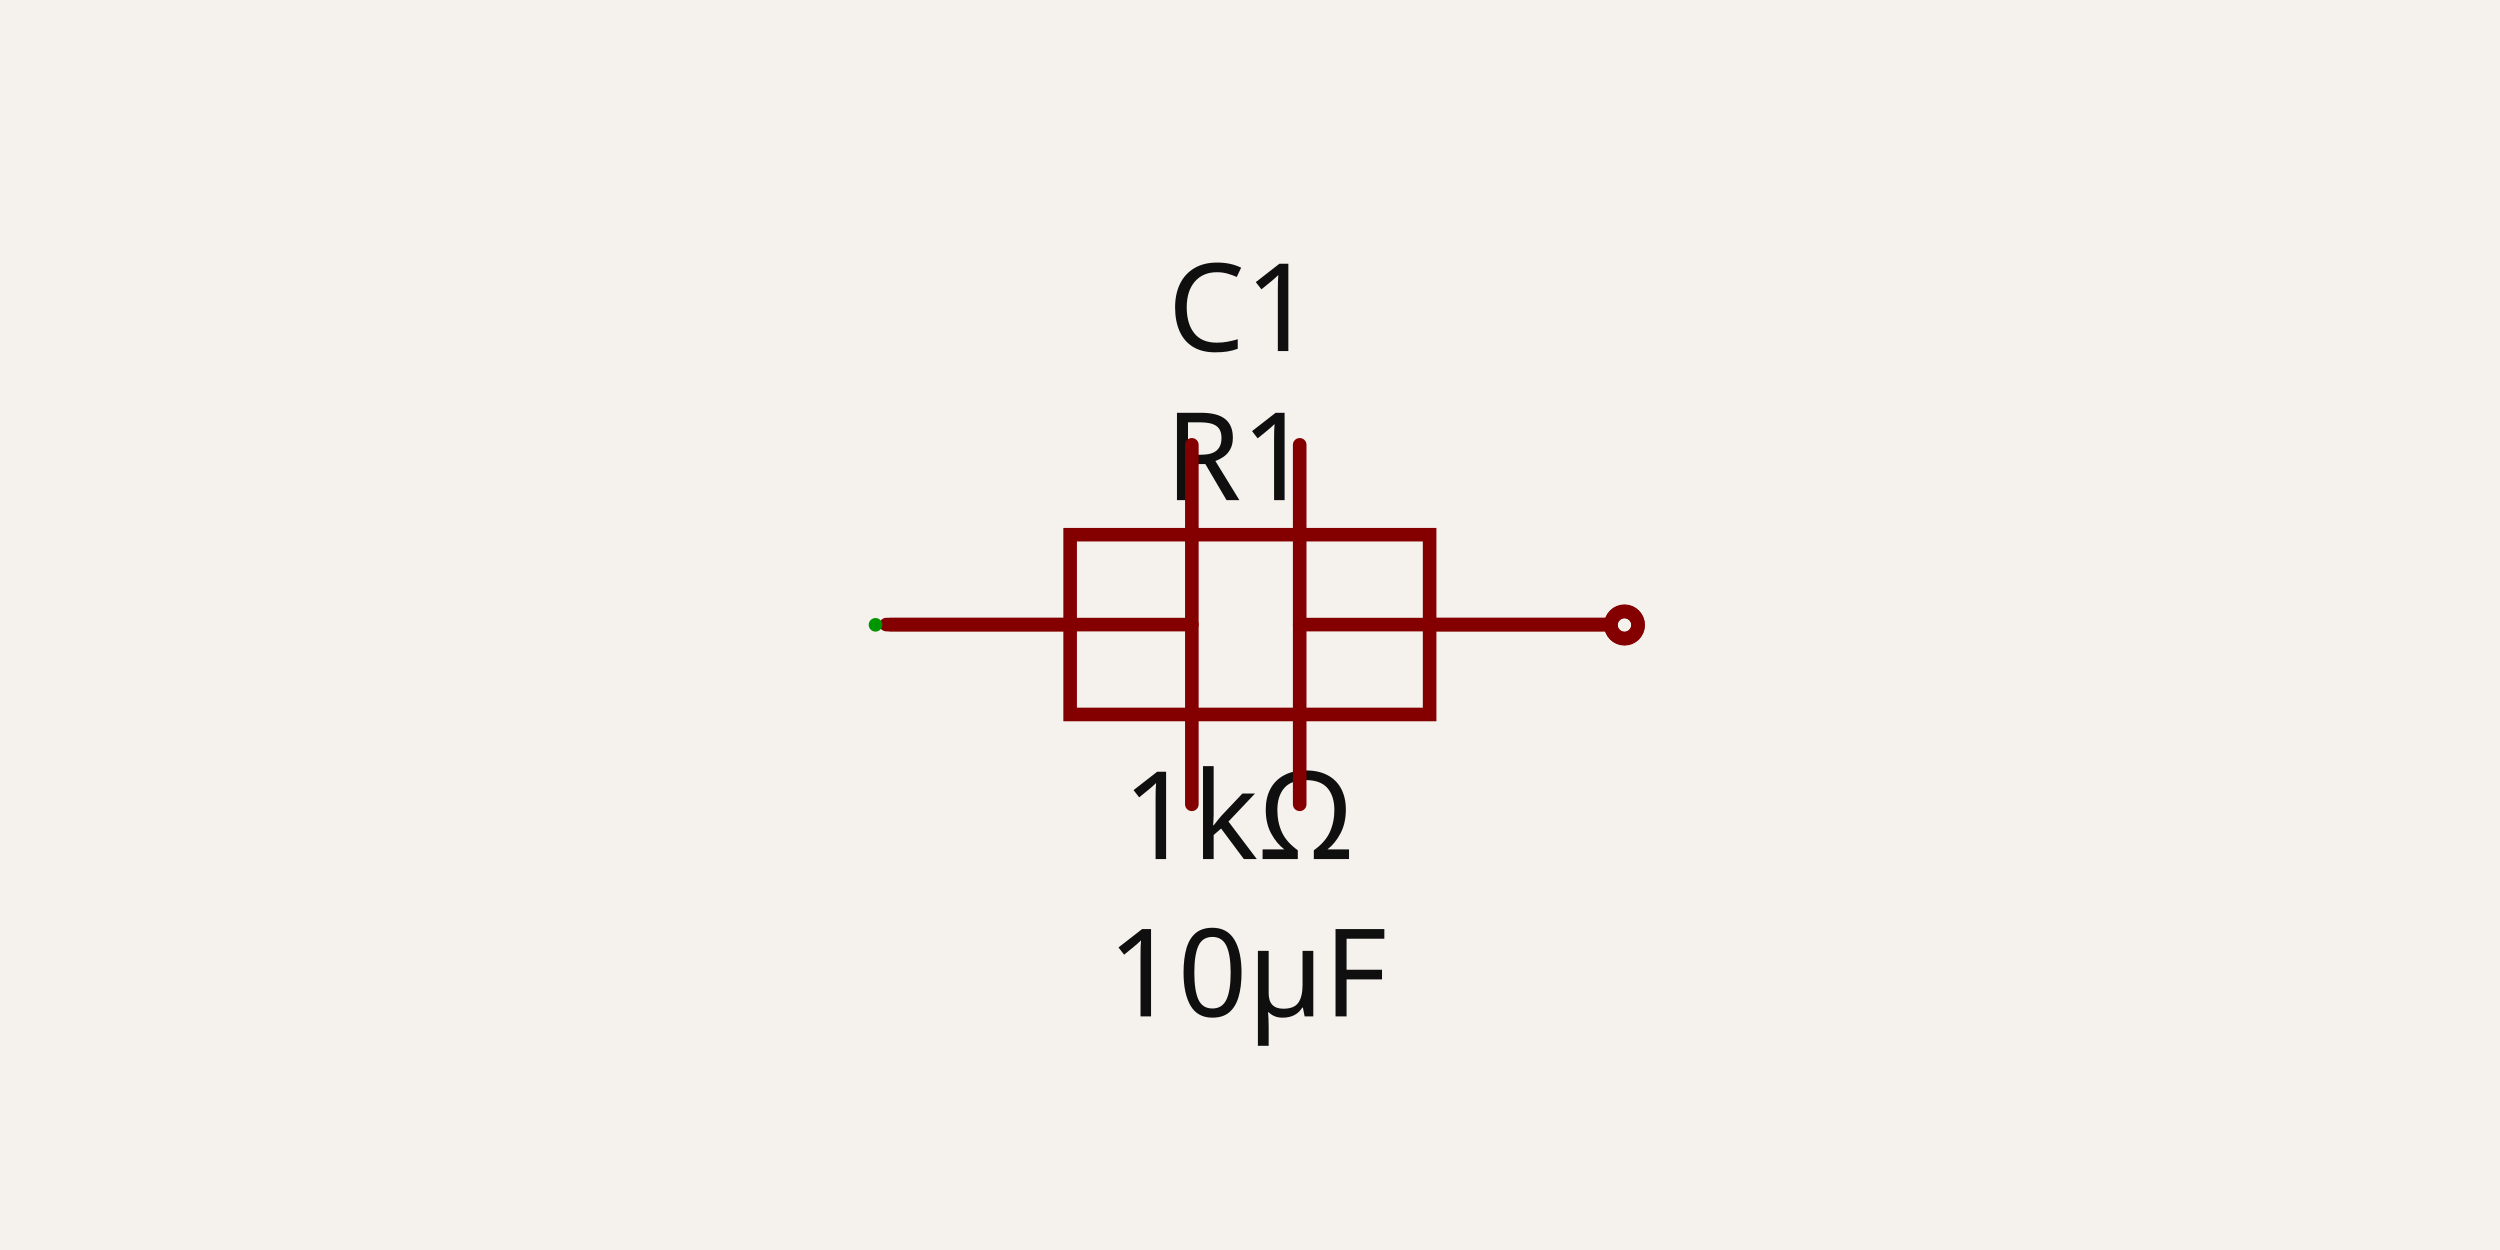
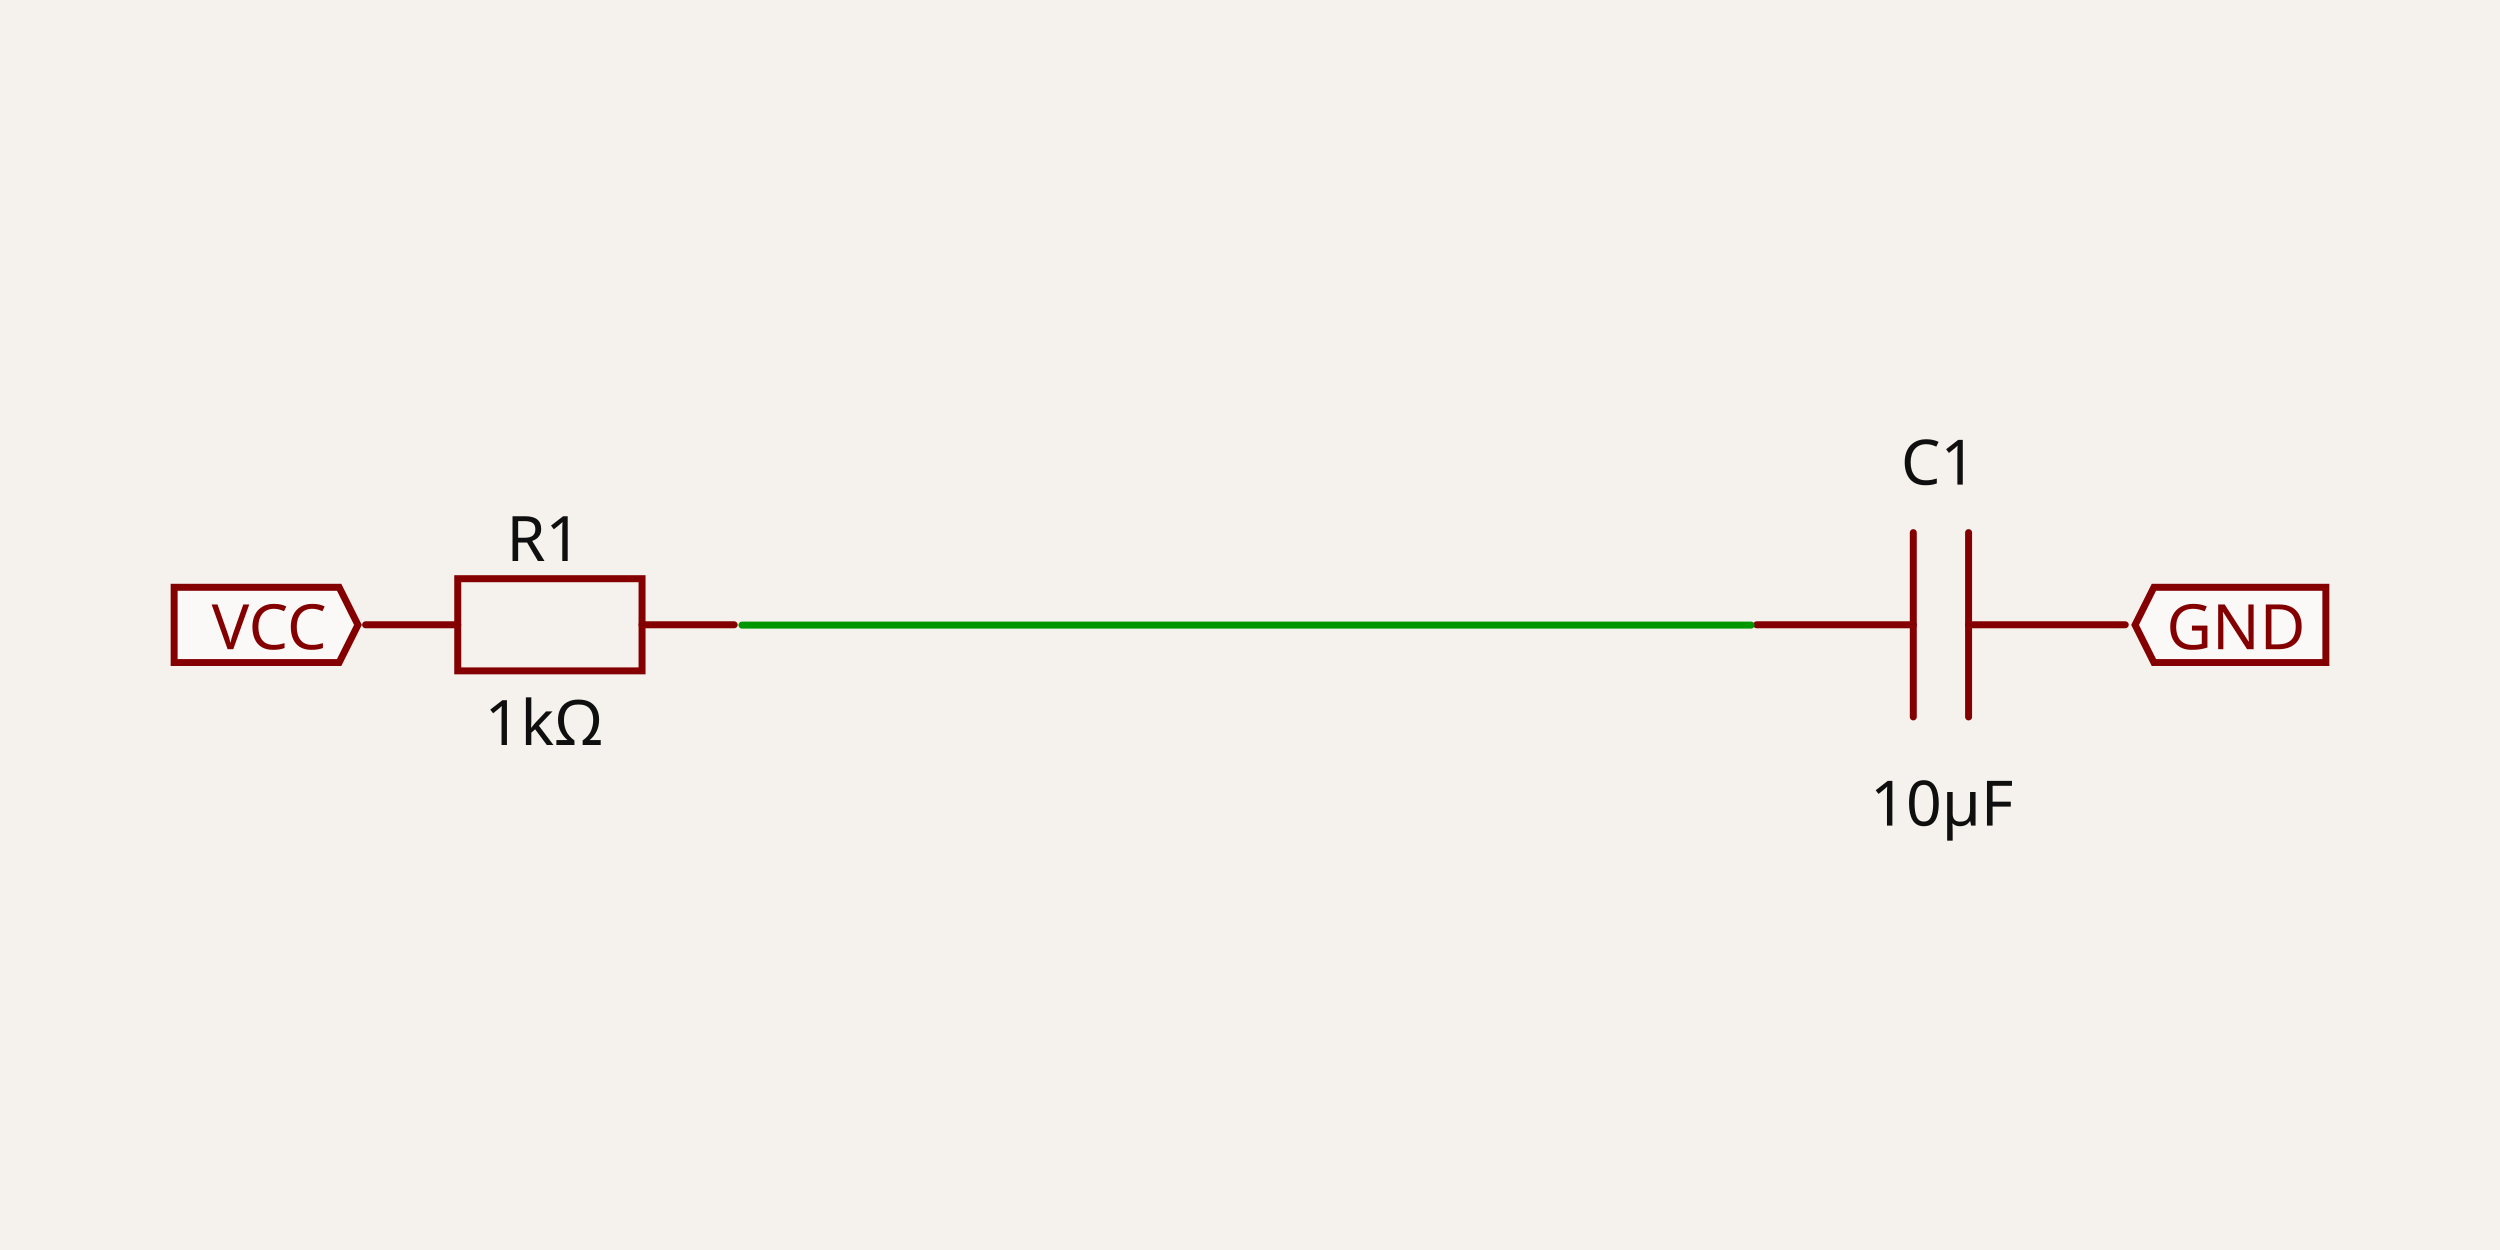
- <svg xmlns="http://www.w3.org/2000/svg" width="1200" height="600" style="background-color: rgb(245, 241, 237)" data-real-to-screen-transform="matrix(326.0838906243,0,0,-326.0838906243,600,300)" data-software-used-string="@tscircuit/core@0.0.534">
+ <svg xmlns="http://www.w3.org/2000/svg" width="1200" height="600" style="background-color: rgb(245, 241, 237)" data-real-to-screen-transform="matrix(167.1782631107,0,0,-167.1782631107,598.3350215242,300)" data-software-used-string="@tscircuit/core@0.0.534">
  <style>
              .boundary { fill: rgb(245, 241, 237); }
              .schematic-boundary { fill: none; stroke: #fff; }
              .component { fill: none; stroke: rgb(132, 0, 0); }
              .chip { fill: rgb(255, 255, 194); stroke: rgb(132, 0, 0); }
              .component-pin { fill: none; stroke: rgb(132, 0, 0); }
              .trace:hover {
                filter: invert(1);
              }
              .trace:hover .trace-crossing-outline {
                opacity: 0;
              }
              .trace:hover .trace-junction {
                filter: invert(1);
              }
              .text { font-family: sans-serif; fill: rgb(0, 150, 0); }
              .pin-number { fill: rgb(169, 0, 0); }
              .port-label { fill: rgb(0, 100, 100); }
              .component-name { fill: rgb(0, 100, 100); }
            </style>
  <rect class="boundary" x="0" y="0" width="1200" height="600" />
  <g data-circuit-json-type="schematic_component" data-schematic-component-id="schematic_component_0">
-     <rect class="component-overlay" x="427.387" y="256.657" width="345.105" height="86.276" fill="transparent" />
-     <path d="M 427.387 299.795 L 513.664 299.795" stroke="rgb(132, 0, 0)" fill="none" stroke-width="6.522px" stroke-linecap="round" />
-     <path d="M 686.216 299.795 L 772.493 299.795" stroke="rgb(132, 0, 0)" fill="none" stroke-width="6.522px" stroke-linecap="round" />
-     <path d="M 599.94 256.657 L 686.216 256.657 L 686.216 342.933 L 513.664 342.933 L 513.664 256.657 L 599.94 256.657" stroke="rgb(132, 0, 0)" fill="none" stroke-width="6.522px" stroke-linecap="round" />
-     <text x="594.294" y="240.052" fill="rgb(15, 15, 15)" font-family="sans-serif" text-anchor="middle" dominant-baseline="auto" font-size="58.695px">R1</text>
-     <text x="594.294" y="366.817" fill="rgb(15, 15, 15)" font-family="sans-serif" text-anchor="middle" dominant-baseline="hanging" font-size="58.695px">1kΩ</text>
-     <circle cx="779.767" cy="300.089" r="6.522px" stroke-width="6.522px" fill="none" stroke="rgb(132, 0, 0)" />
+     <rect class="component-overlay" x="175.483" y="277.778" width="176.93" height="44.233" fill="transparent" />
+     <path d="M 175.483 299.895 L 219.715 299.895" stroke="rgb(132, 0, 0)" fill="none" stroke-width="3.344px" stroke-linecap="round" />
+     <path d="M 308.18 299.895 L 352.413 299.895" stroke="rgb(132, 0, 0)" fill="none" stroke-width="3.344px" stroke-linecap="round" />
+     <path d="M 263.948 277.778 L 308.18 277.778 L 308.18 322.011 L 219.715 322.011 L 219.715 277.778 L 263.948 277.778" stroke="rgb(132, 0, 0)" fill="none" stroke-width="3.344px" stroke-linecap="round" />
+     <text x="261.053" y="269.278" fill="rgb(15, 15, 15)" font-family="sans-serif" text-anchor="middle" dominant-baseline="auto" font-size="30.092px">R1</text>
+     <text x="261.053" y="334.243" fill="rgb(15, 15, 15)" font-family="sans-serif" text-anchor="middle" dominant-baseline="hanging" font-size="30.092px">1kΩ</text>
  </g>
  <g data-circuit-json-type="schematic_component" data-schematic-component-id="schematic_component_1">
-     <rect class="component-overlay" x="425.416" y="213.518" width="345.105" height="172.553" fill="transparent" />
-     <path d="M 770.522 299.795 L 623.852 299.795" stroke="rgb(132, 0, 0)" fill="none" stroke-width="6.522px" stroke-linecap="round" />
-     <path d="M 572.086 299.795 L 425.416 299.795" stroke="rgb(132, 0, 0)" fill="none" stroke-width="6.522px" stroke-linecap="round" />
-     <path d="M 623.852 213.518 L 623.852 386.071" stroke="rgb(132, 0, 0)" fill="none" stroke-width="6.522px" stroke-linecap="round" />
-     <path d="M 572.086 213.518 L 572.086 386.071" stroke="rgb(132, 0, 0)" fill="none" stroke-width="6.522px" stroke-linecap="round" />
-     <text x="595.805" y="168.525" fill="rgb(15, 15, 15)" font-family="sans-serif" text-anchor="middle" dominant-baseline="auto" font-size="58.695px">C1</text>
-     <text x="598.744" y="442.336" fill="rgb(15, 15, 15)" font-family="sans-serif" text-anchor="middle" dominant-baseline="hanging" font-size="58.695px">10µF</text>
-     <circle cx="779.74" cy="299.911" r="6.522px" stroke-width="6.522px" fill="none" stroke="rgb(132, 0, 0)" />
+     <rect class="component-overlay" x="843.185" y="255.662" width="176.93" height="88.465" fill="transparent" />
+     <path d="M 1020.115 299.895 L 944.92 299.895" stroke="rgb(132, 0, 0)" fill="none" stroke-width="3.344px" stroke-linecap="round" />
+     <path d="M 918.38 299.895 L 843.185 299.895" stroke="rgb(132, 0, 0)" fill="none" stroke-width="3.344px" stroke-linecap="round" />
+     <path d="M 944.92 255.662 L 944.92 344.127" stroke="rgb(132, 0, 0)" fill="none" stroke-width="3.344px" stroke-linecap="round" />
+     <path d="M 918.38 255.662 L 918.38 344.127" stroke="rgb(132, 0, 0)" fill="none" stroke-width="3.344px" stroke-linecap="round" />
+     <text x="930.541" y="232.621" fill="rgb(15, 15, 15)" font-family="sans-serif" text-anchor="middle" dominant-baseline="auto" font-size="30.092px">C1</text>
+     <text x="932.048" y="372.948" fill="rgb(15, 15, 15)" font-family="sans-serif" text-anchor="middle" dominant-baseline="hanging" font-size="30.092px">10µF</text>
  </g>
  <g class="trace" data-circuit-json-type="schematic_trace" data-schematic-trace-id="schematic_trace_0">
-     <path d="M 420.233 299.911 L 420.233 299.911" class="trace-invisible-hover-outline" stroke="rgb(0, 150, 0)" fill="none" stroke-width="52.173px" stroke-linecap="round" opacity="0" stroke-linejoin="round" />
-     <path d="M 420.233 299.911 L 420.233 299.911" stroke="rgb(0, 150, 0)" fill="none" stroke-width="6.522px" stroke-linecap="round" stroke-linejoin="round" />
+     <path d="M 356.142 300.046 L 840.541 300.046" class="trace-invisible-hover-outline" stroke="rgb(0, 150, 0)" fill="none" stroke-width="26.749px" stroke-linecap="round" opacity="0" stroke-linejoin="round" />
+     <path d="M 356.142 300.046 L 840.541 300.046" stroke="rgb(0, 150, 0)" fill="none" stroke-width="3.344px" stroke-linecap="round" stroke-linejoin="round" />
  </g>
+   <path class="net-label" d="     M 171.815,299.954     L 162.787,318.01     L 83.589,318.01     L 83.589,281.899     L 162.787,281.899     Z   " fill="rgba(255, 255, 255, 0.6)" stroke="rgb(132, 0, 0)" stroke-width="3.344px" />
+   <text class="net-label-text" x="156.769" y="299.954" fill="rgb(132, 0, 0)" text-anchor="end" dominant-baseline="central" font-family="sans-serif" font-variant-numeric="tabular-nums" font-size="30.092px" transform="">VCC</text>
+   <path class="net-label" d="     M 1024.842,299.954     L 1033.869,281.899     L 1116.411,281.899     L 1116.411,318.01     L 1033.869,318.01     Z   " fill="rgba(255, 255, 255, 0.6)" stroke="rgb(132, 0, 0)" stroke-width="3.344px" />
+   <text class="net-label-text" x="1039.888" y="299.954" fill="rgb(132, 0, 0)" text-anchor="start" dominant-baseline="central" font-family="sans-serif" font-variant-numeric="tabular-nums" font-size="30.092px" transform="">GND</text>
</svg>
